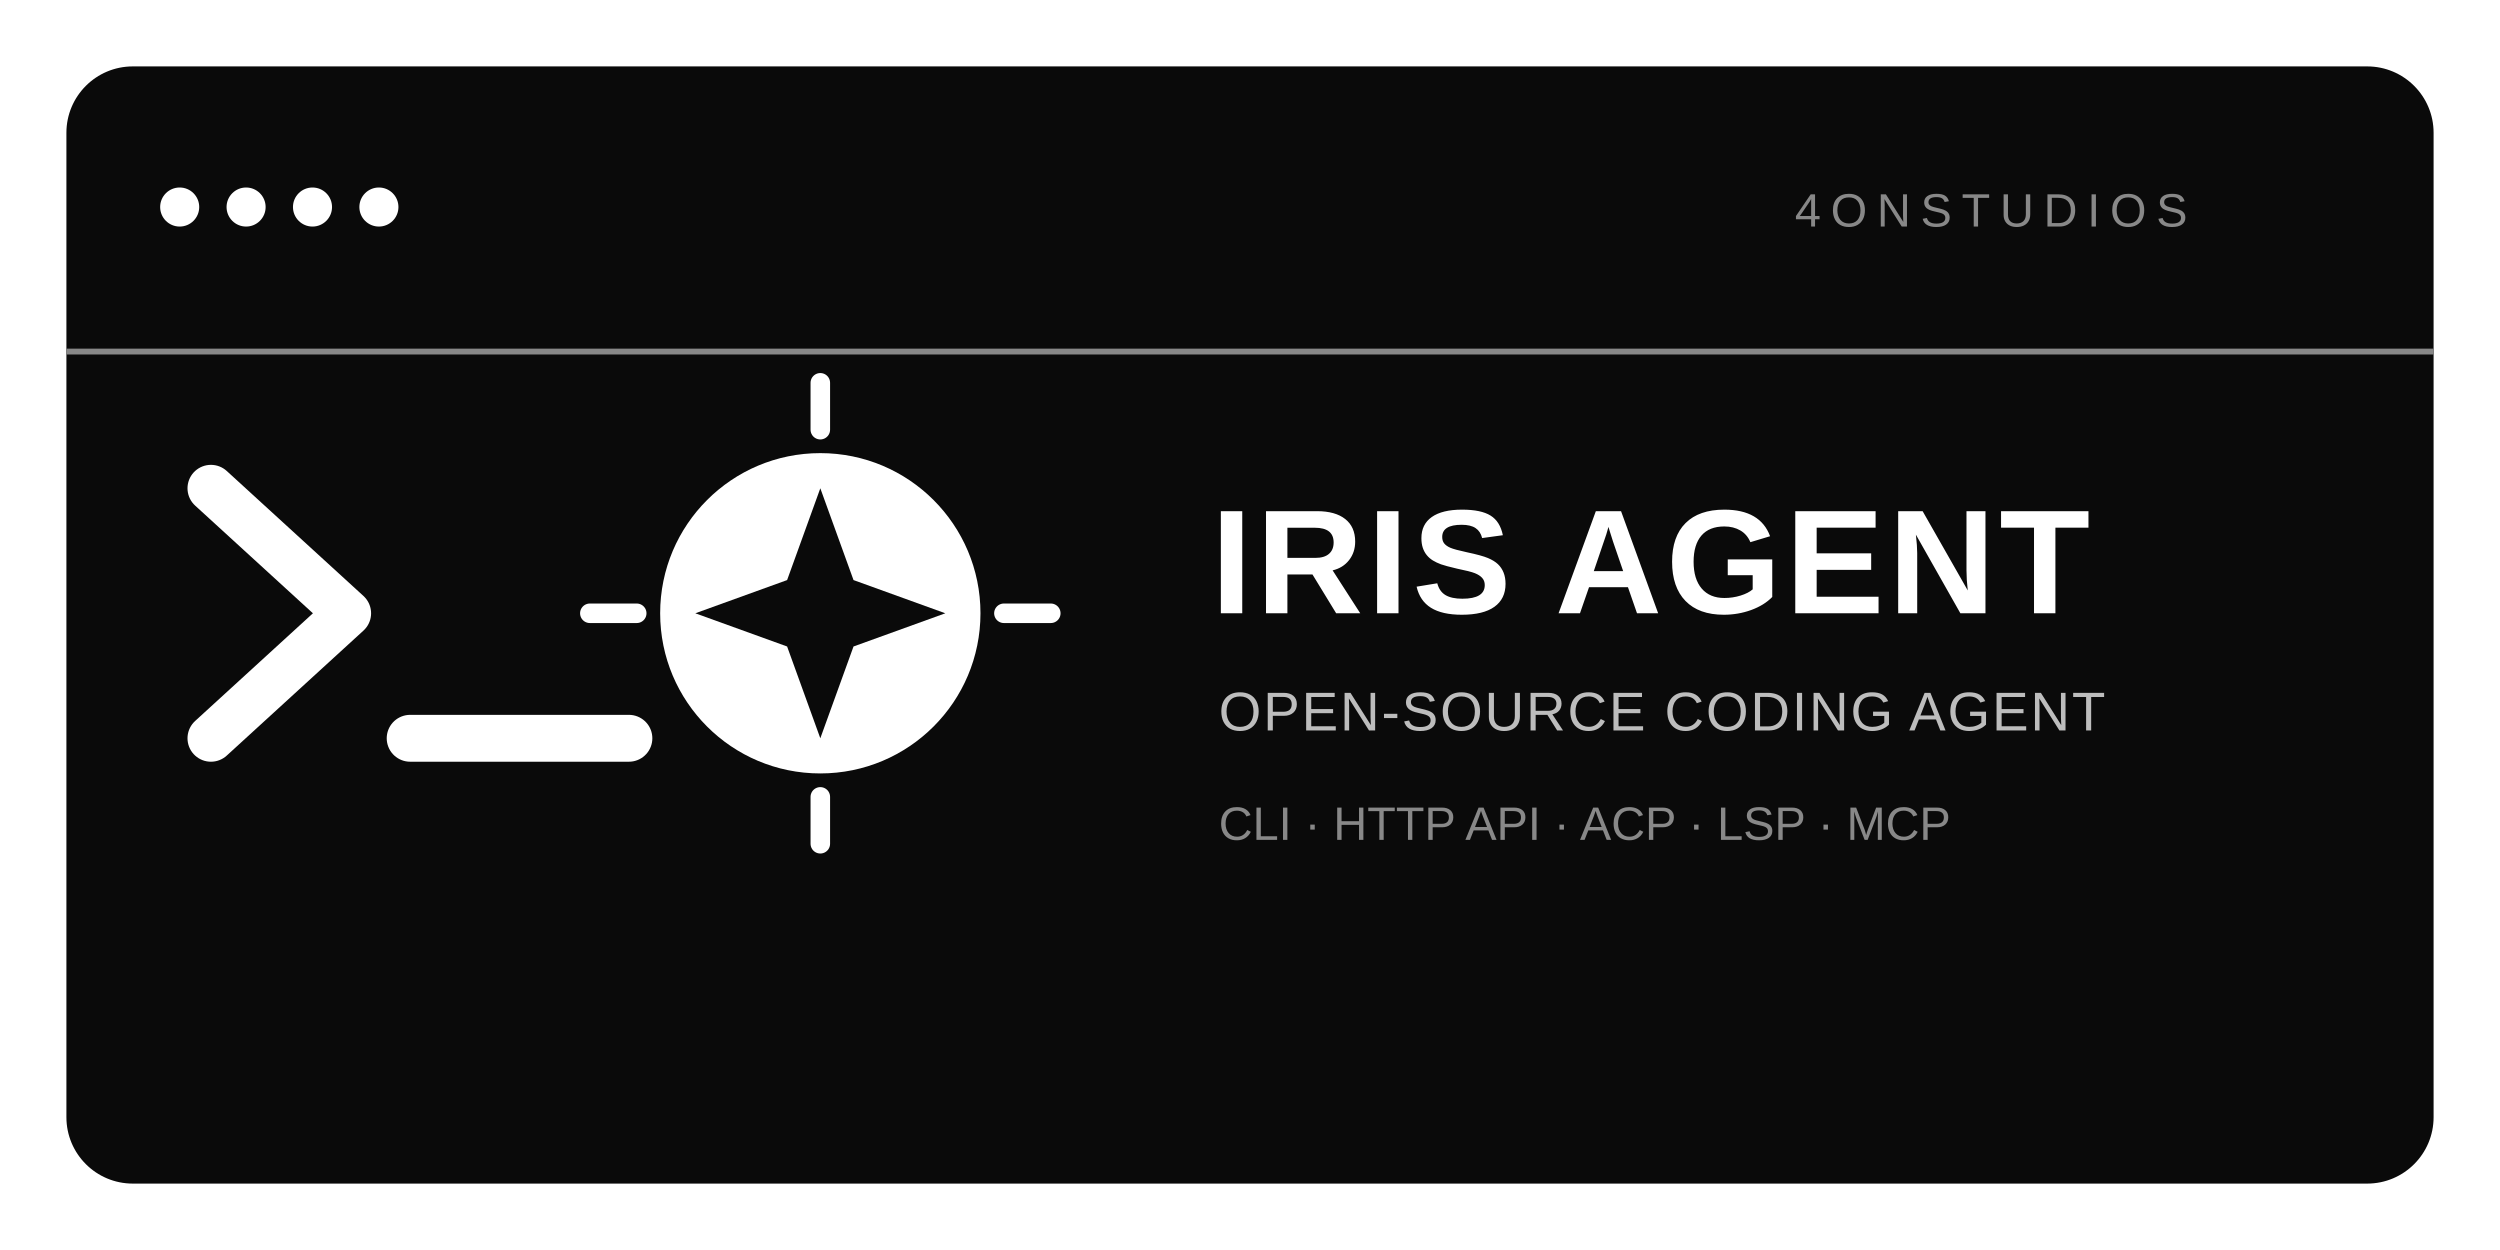
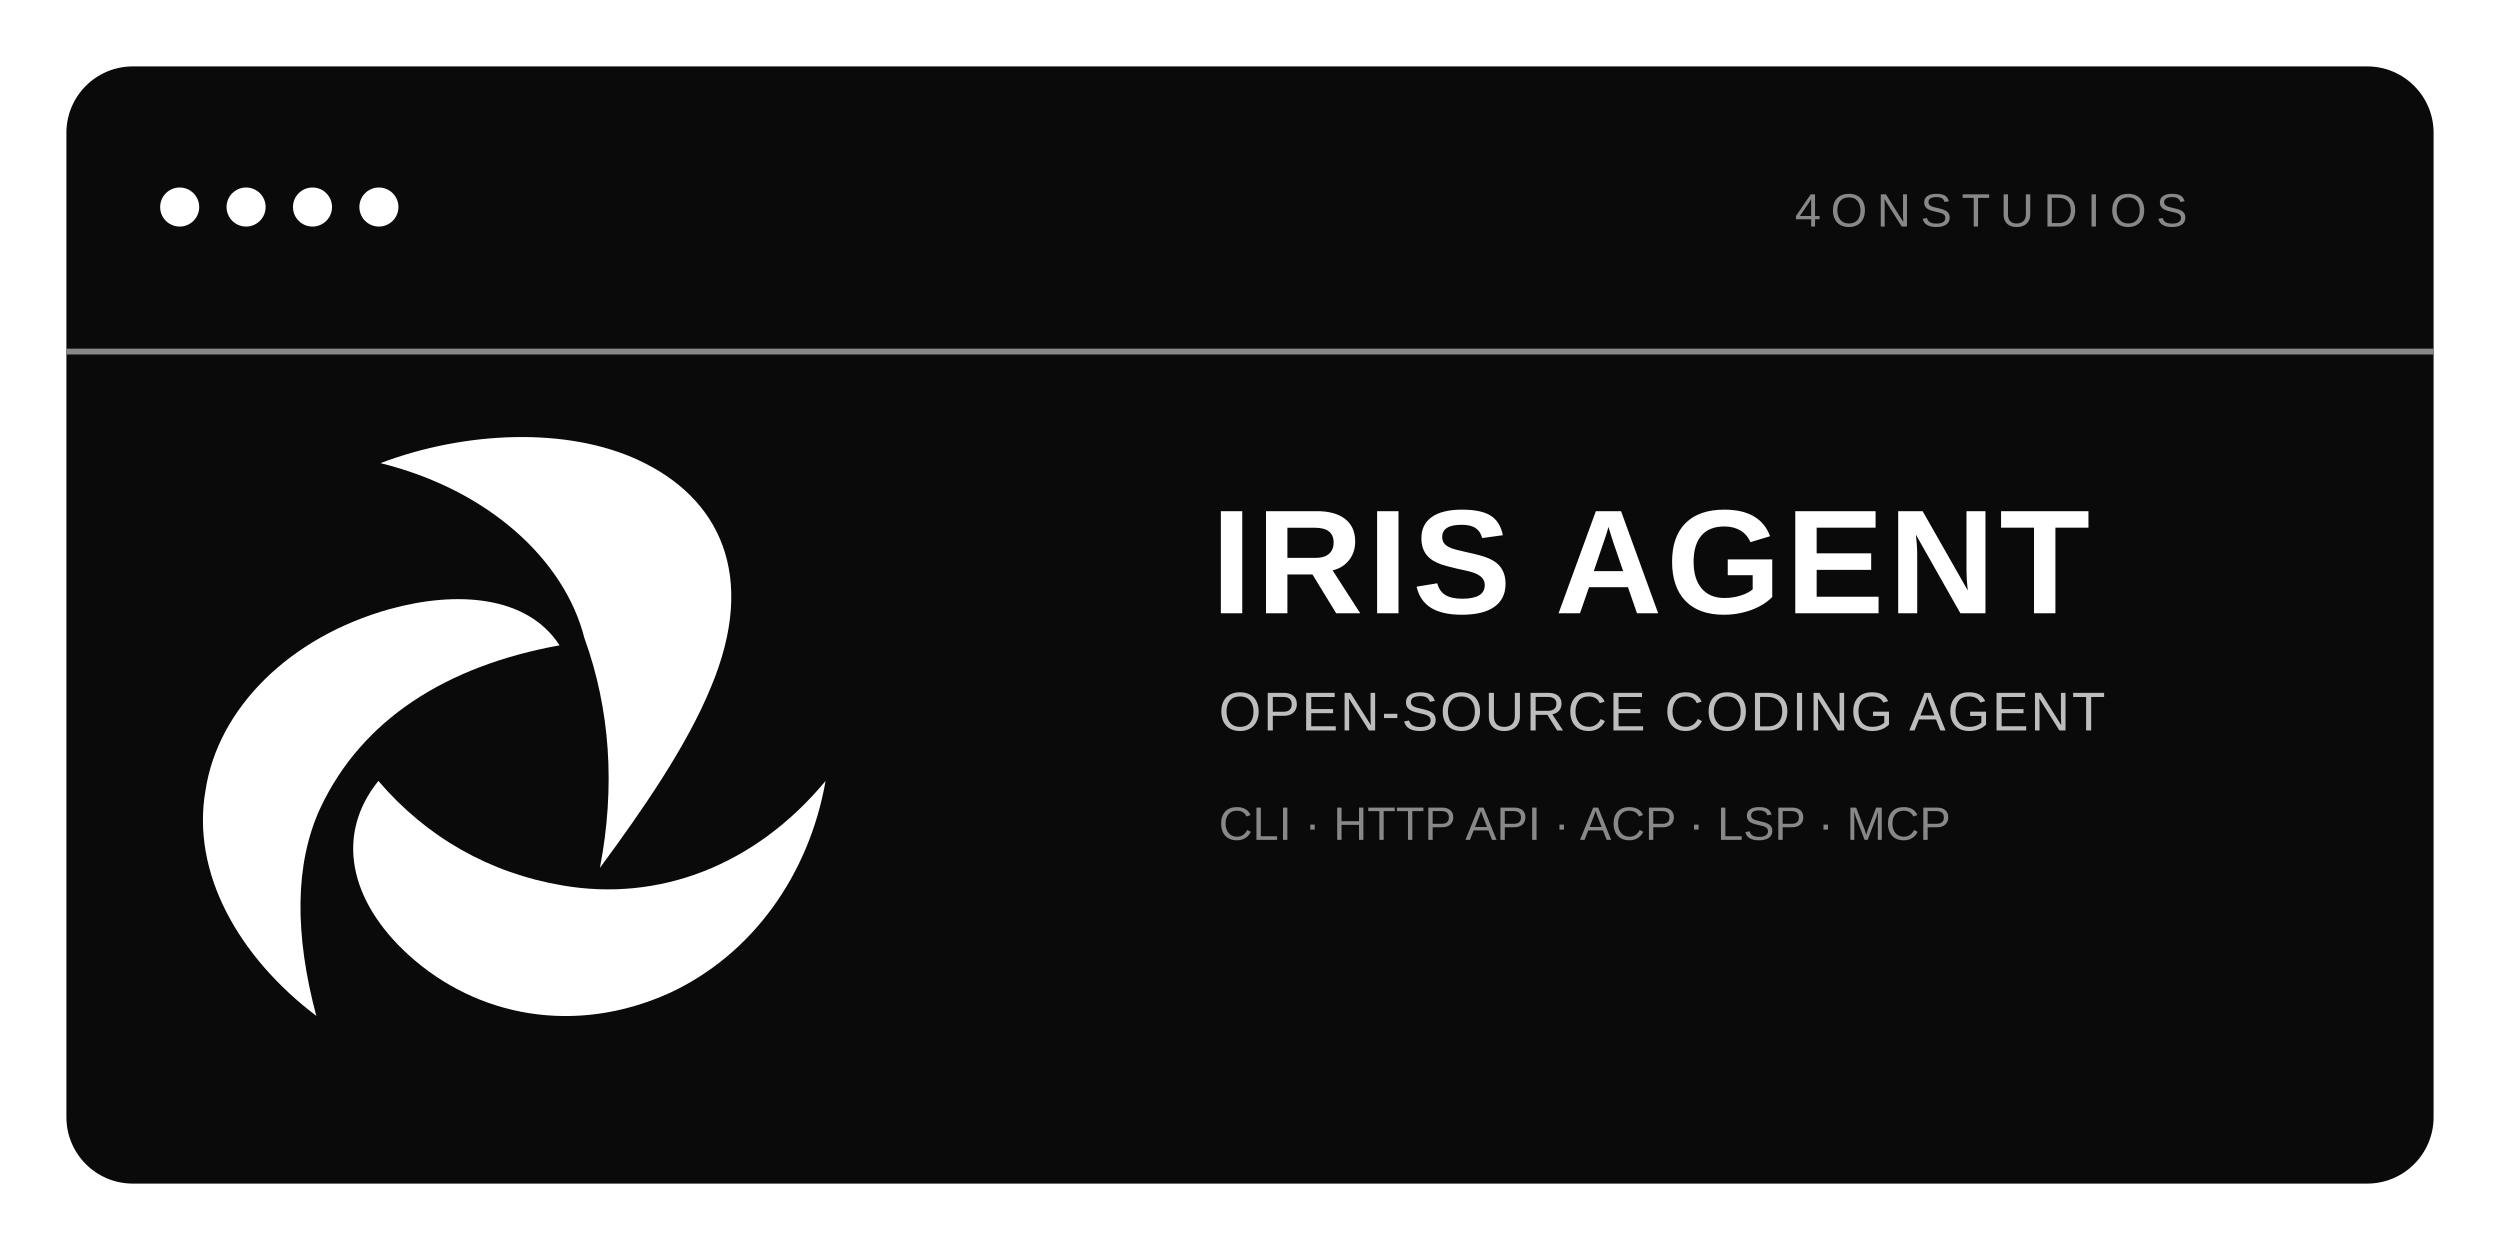
<svg xmlns="http://www.w3.org/2000/svg" width="1280" height="640" viewBox="0 0 1280 640" role="img" aria-labelledby="title desc">
  <rect width="1280" height="640" fill="#ffffff" />
  <rect x="34" y="34" width="1212" height="572" rx="34" fill="#0a0a0a" />
  <path d="M34 180h1212" stroke="#888888" stroke-width="3" />
  <g fill="#ffffff">
    <circle cx="92" cy="106" r="10" />
    <circle cx="126" cy="106" r="10" />
    <circle cx="160" cy="106" r="10" />
    <circle cx="194" cy="106" r="10" />
  </g>
  <text x="1120" y="116" fill="#888888" font-family="Arial, Helvetica, sans-serif" font-size="24" letter-spacing="5" text-anchor="end">4ONSTUDIOS</text>
-   <g transform="translate(108 250)" fill="none" stroke="#ffffff" stroke-width="24" stroke-linecap="round" stroke-linejoin="round">
-     <path d="m0 0 70 64-70 64" />
-     <path d="M102 128h112" />
+   <g transform="translate(57 182) scale(.53)" fill="#ffffff">
+     <path d="M260 104c82-31 180-35 249-3 78 36 116 111 70 220-23 56-65 117-107 174 15-78 10-153-15-222-19-75-92-143-197-169Z" />
+     <path d="M433 280c-31-48-99-53-164-35-97 27-166 96-178 175-14 80 32 161 107 218-21-79-21-147 4-201 40-85 121-137 231-157Z" />
+     <path d="M258 411c46 54 107 89 178 101 93 16 186-19 254-101-16 91-71 168-151 205-91 41-186 23-252-37-57-52-71-116-29-168Z" />
  </g>
-   <circle cx="420" cy="314" r="82" fill="#ffffff" />
-   <path d="m420 250 17 47 47 17-47 17-17 47-17-47-47-17 47-17 17-47Z" fill="#0a0a0a" />
-   <path d="M420 220v-24M420 432v-24M326 314h-24M538 314h-24" stroke="#ffffff" stroke-width="10" stroke-linecap="round" />
  <text x="620" y="314" fill="#ffffff" font-family="Arial, Helvetica, sans-serif" font-size="76" font-weight="700" letter-spacing="2">IRIS AGENT</text>
  <text x="624" y="374" fill="#bdbdbd" font-family="Arial, Helvetica, sans-serif" font-size="28" letter-spacing="1">OPEN-SOURCE CODING AGENT</text>
  <text x="624" y="430" fill="#888888" font-family="Arial, Helvetica, sans-serif" font-size="24">CLI  ·  HTTP API  ·  ACP  ·  LSP  ·  MCP</text>
</svg>
